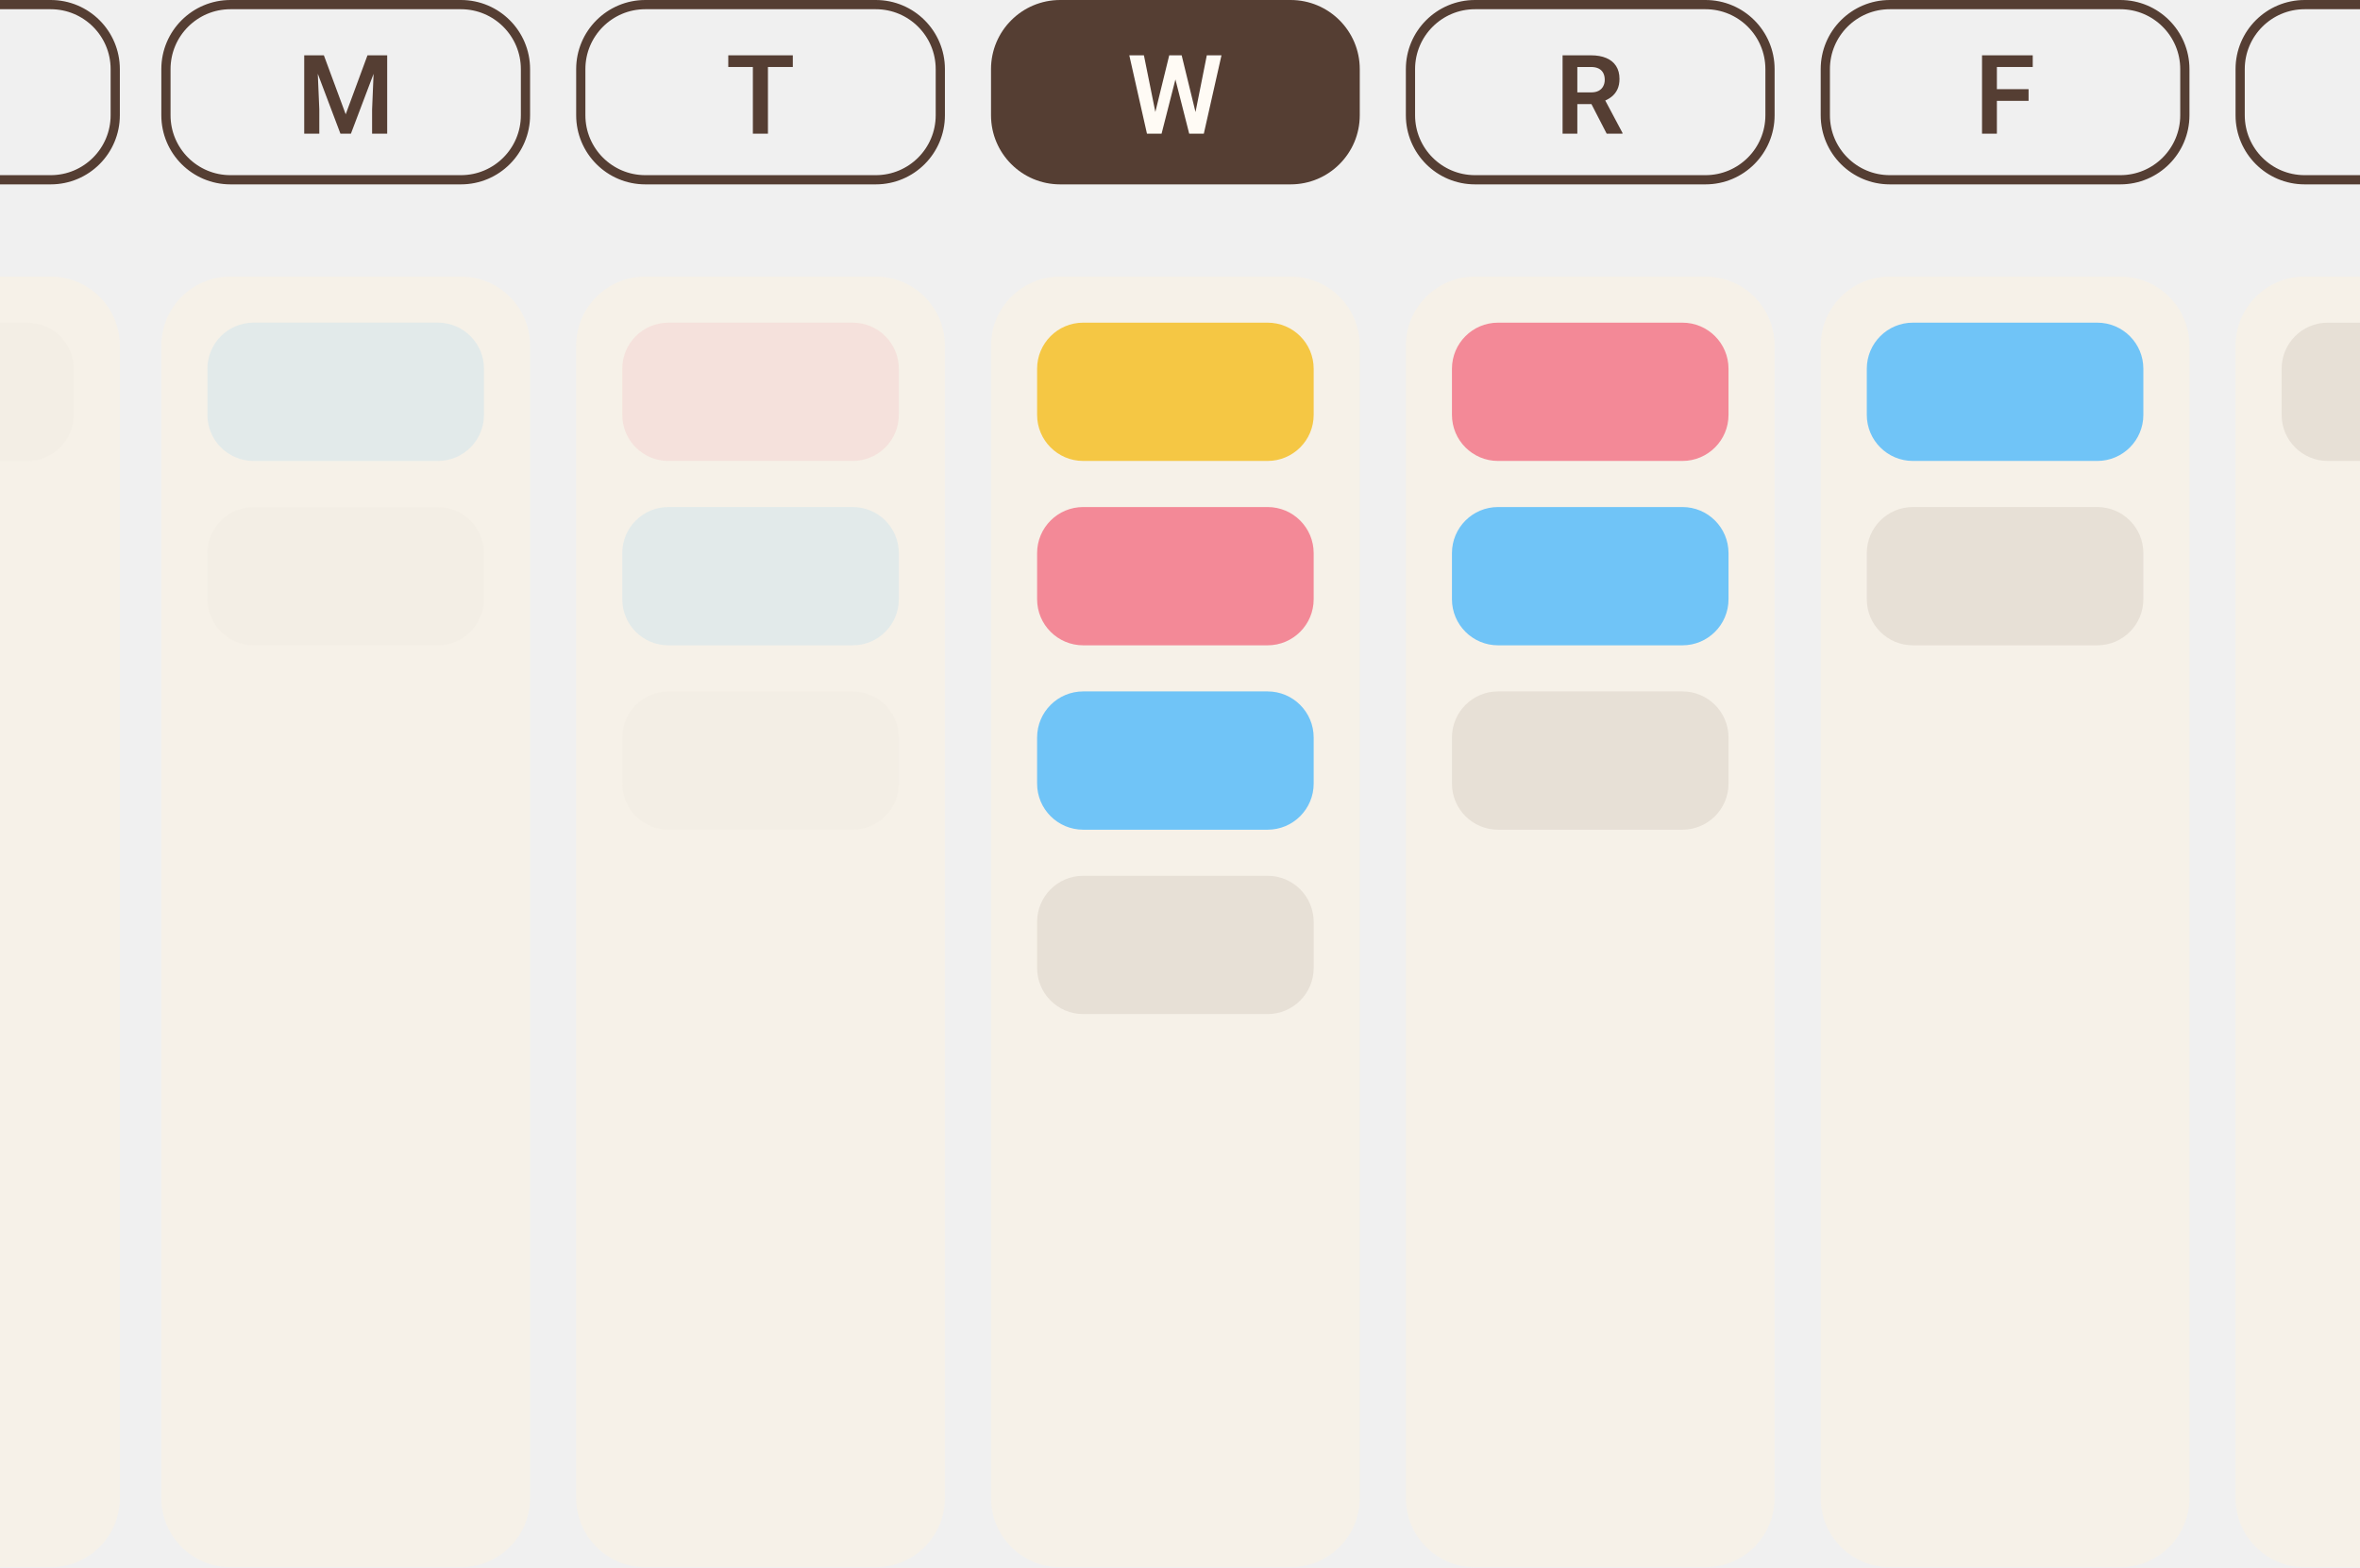
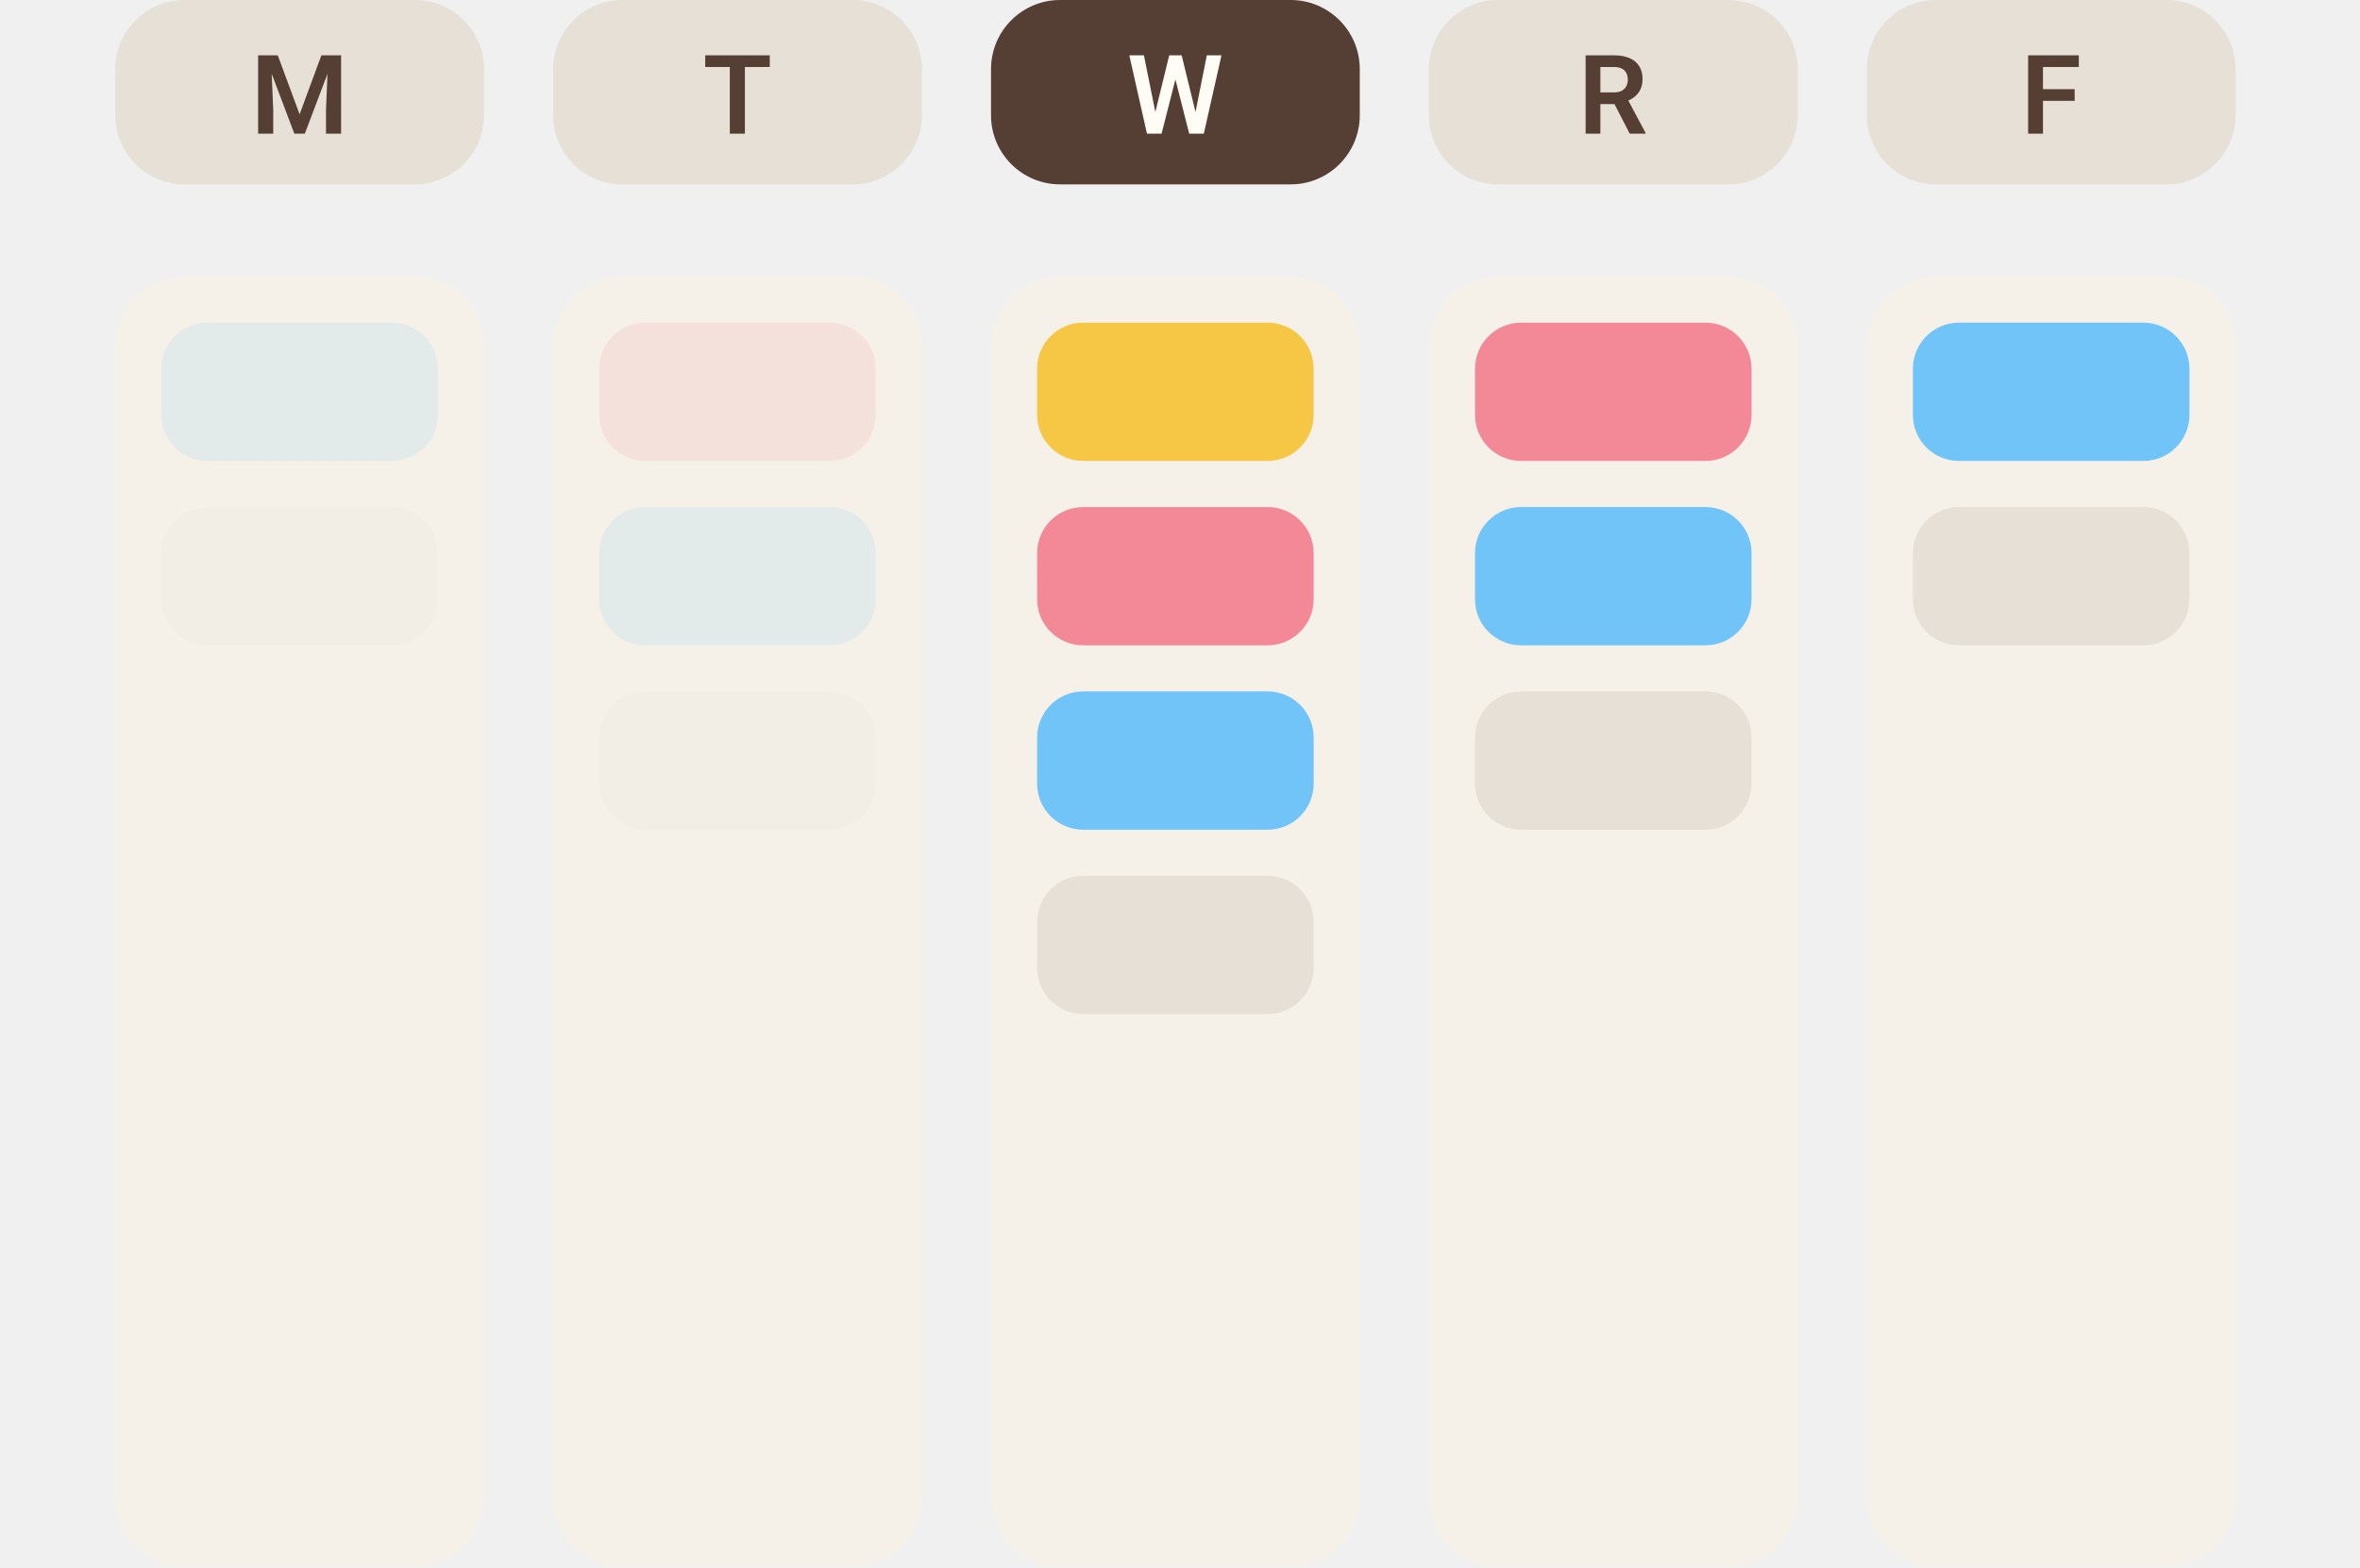
<svg xmlns="http://www.w3.org/2000/svg" width="512" height="340" viewBox="0 0 512 340" fill="none">
-   <g clip-path="url(#clip0_330_75)">
-     <rect x="215" y="60" width="80" height="280" rx="15" fill="#F6F1E8" />
-     <rect x="305" y="60" width="80" height="280" rx="15" fill="#F6F1E8" />
-     <rect x="395" y="60" width="80" height="280" rx="15" fill="#F6F1E8" />
-     <rect x="215" width="80" height="40" rx="15" fill="#553E33" />
-     <rect x="306" y="1" width="78" height="38" rx="14" stroke="#553E33" stroke-width="2" />
-     <rect x="396" y="1" width="78" height="38" rx="14" stroke="#553E33" stroke-width="2" />
-     <rect x="35" y="60" width="80" height="280" rx="15" fill="#F6F1E8" />
-     <rect x="125" y="60" width="80" height="280" rx="15" fill="#F6F1E8" />
-     <rect x="36" y="1" width="78" height="38" rx="14" stroke="#553E33" stroke-width="2" />
-     <rect x="126" y="1" width="78" height="38" rx="14" stroke="#553E33" stroke-width="2" />
-     <path d="M433.222 12V29H430V12H433.222ZM440.098 19.344V21.878H432.378V19.344H440.098ZM441 12V14.534H432.378V12H441Z" fill="#553E33" />
-     <path d="M339 12H345.157C346.445 12 347.55 12.195 348.474 12.584C349.397 12.973 350.107 13.549 350.603 14.312C351.1 15.075 351.348 16.013 351.348 17.126C351.348 18.005 351.193 18.768 350.883 19.414C350.572 20.06 350.134 20.601 349.568 21.037C349.009 21.473 348.349 21.816 347.589 22.065L346.588 22.578H341.153L341.13 20.045H345.192C345.851 20.045 346.398 19.928 346.833 19.694C347.267 19.461 347.593 19.138 347.81 18.725C348.035 18.313 348.148 17.842 348.148 17.312C348.148 16.744 348.039 16.254 347.822 15.841C347.605 15.421 347.275 15.098 346.833 14.872C346.39 14.646 345.832 14.534 345.157 14.534H342.201V29H339V12ZM348.567 29L344.645 21.387L348.031 21.376L352 28.837V29H348.567Z" fill="#553E33" />
-     <path d="M250.296 25.742L253.664 12H255.488L255.604 14.896L252.003 29H250.075L250.296 25.742ZM248.171 12L250.935 25.696V29H248.833L245 12H248.171ZM259.1 25.637L261.818 12H265L261.167 29H259.065L259.1 25.637ZM256.359 12L259.727 25.789L259.925 29H257.997L254.408 14.884L254.547 12H256.359Z" fill="#FFFBF5" />
-     <path d="M166.605 12V29H163.335V12H166.605ZM172 12V14.534H158V12H172Z" fill="#553E33" />
-     <path d="M67.429 12H70.262L75 24.797L79.726 12H82.571L76.131 29H73.857L67.429 12ZM66 12H68.774L69.274 23.758V29H66V12ZM81.214 12H84V29H80.726V23.758L81.214 12Z" fill="#553E33" />
-     <rect x="486" y="1" width="78" height="38" rx="14" stroke="#553E33" stroke-width="2" />
-     <rect x="485" y="60" width="80" height="280" rx="15" fill="#F6F1E8" />
-     <rect x="-53" y="1" width="78" height="38" rx="14" stroke="#553E33" stroke-width="2" />
-     <rect x="-54" y="60" width="80" height="280" rx="15" fill="#F6F1E8" />
-     <rect x="225" y="110" width="60" height="30" rx="10" fill="#F38997" />
-     <rect x="225" y="70" width="60" height="30" rx="10" fill="#F5C744" />
-     <rect x="225" y="190" width="60" height="30" rx="10" fill="#E7E0D6" />
-     <rect x="225" y="150" width="60" height="30" rx="10" fill="#70C4F7" />
-     <rect opacity="0.15" x="135" y="70" width="60" height="30" rx="10" fill="#F38997" />
-     <rect opacity="0.15" x="135" y="150" width="60" height="30" rx="10" fill="#E7E0D6" />
-     <rect opacity="0.15" x="135" y="110" width="60" height="30" rx="10" fill="#70C4F7" />
-     <rect opacity="0.15" x="45" y="110" width="60" height="30" rx="10" fill="#E7E0D6" />
-     <rect opacity="0.15" x="45" y="70" width="60" height="30" rx="10" fill="#70C4F7" />
-     <rect x="495" y="70" width="60" height="30" rx="10" fill="#E7E0D6" />
-     <rect x="405" y="110" width="60" height="30" rx="10" fill="#E7E0D6" />
-     <rect x="405" y="70" width="60" height="30" rx="10" fill="#70C4F7" />
-     <rect x="315" y="70" width="60" height="30" rx="10" fill="#F38997" />
-     <rect x="315" y="150" width="60" height="30" rx="10" fill="#E7E0D6" />
-     <rect x="315" y="110" width="60" height="30" rx="10" fill="#70C4F7" />
-     <rect opacity="0.15" x="-44" y="70" width="60" height="30" rx="10" fill="#E7E0D6" />
-   </g>
-   <defs>
-     <clipPath id="clip0_330_75">
-       <rect width="512" height="340" fill="white" />
-     </clipPath>
-   </defs>
+   <rect x="215" y="60" width="80" height="280" rx="15" fill="#F6F1E8" />
+   <rect x="310" y="60" width="80" height="280" rx="15" fill="#F6F1E8" />
+   <rect x="405" y="60" width="80" height="280" rx="15" fill="#F6F1E8" />
+   <rect x="215" width="80" height="40" rx="15" fill="#553E33" />
+   <rect x="310" width="80" height="40" rx="15" fill="#E7E0D6" />
+   <rect x="405" width="80" height="40" rx="15" fill="#E7E0D6" />
+   <rect x="25" y="60" width="80" height="280" rx="15" fill="#F6F1E8" />
+   <rect x="120" y="60" width="80" height="280" rx="15" fill="#F6F1E8" />
+   <rect x="25" width="80" height="40" rx="15" fill="#E7E0D6" />
+   <rect x="120" width="80" height="40" rx="15" fill="#E7E0D6" />
+   <path d="M443.222 12V29H440V12H443.222ZM450.098 19.344V21.878H442.378V19.344H450.098ZM451 12V14.534H442.378V12H451Z" fill="#553E33" />
+   <path d="M344 12H350.157C351.445 12 352.55 12.195 353.474 12.584C354.397 12.973 355.107 13.549 355.603 14.312C356.1 15.075 356.348 16.013 356.348 17.126C356.348 18.005 356.193 18.768 355.883 19.414C355.572 20.06 355.134 20.601 354.568 21.037C354.009 21.473 353.349 21.816 352.589 22.065L351.588 22.578H346.153L346.13 20.045H350.192C350.851 20.045 351.398 19.928 351.833 19.694C352.267 19.461 352.593 19.138 352.81 18.725C353.035 18.313 353.148 17.842 353.148 17.312C353.148 16.744 353.039 16.254 352.822 15.841C352.605 15.421 352.275 15.098 351.833 14.872C351.39 14.646 350.832 14.534 350.157 14.534H347.201V29H344V12ZM353.567 29L349.645 21.387L353.031 21.376L357 28.837V29H353.567Z" fill="#553E33" />
+   <path d="M250.296 25.742L253.664 12H255.488L255.604 14.896L252.003 29H250.075L250.296 25.742ZM248.171 12L250.935 25.696V29H248.833L245 12H248.171ZM259.1 25.637L261.818 12H265L261.167 29H259.065L259.1 25.637ZM256.359 12L259.727 25.789L259.925 29H257.997L254.408 14.884L254.547 12H256.359Z" fill="#FFFBF5" />
+   <path d="M161.605 12V29H158.335V12H161.605ZM167 12V14.534H153V12H167Z" fill="#553E33" />
+   <path d="M57.429 12H60.262L65 24.797L69.726 12H72.571L66.131 29H63.857L57.429 12ZM56 12H58.774L59.274 23.758V29H56V12ZM71.214 12H74V29H70.726V23.758L71.214 12Z" fill="#553E33" />
+   <rect x="225" y="110" width="60" height="30" rx="10" fill="#F38997" />
+   <rect x="225" y="70" width="60" height="30" rx="10" fill="#F5C744" />
+   <rect x="225" y="190" width="60" height="30" rx="10" fill="#E7E0D6" />
+   <rect x="225" y="150" width="60" height="30" rx="10" fill="#70C4F7" />
+   <rect opacity="0.15" x="130" y="70" width="60" height="30" rx="10" fill="#F38997" />
+   <rect opacity="0.15" x="130" y="150" width="60" height="30" rx="10" fill="#E7E0D6" />
+   <rect opacity="0.15" x="130" y="110" width="60" height="30" rx="10" fill="#70C4F7" />
+   <rect opacity="0.15" x="35" y="110" width="60" height="30" rx="10" fill="#E7E0D6" />
+   <rect opacity="0.15" x="35" y="70" width="60" height="30" rx="10" fill="#70C4F7" />
+   <rect x="415" y="110" width="60" height="30" rx="10" fill="#E7E0D6" />
+   <rect x="415" y="70" width="60" height="30" rx="10" fill="#70C4F7" />
+   <rect x="320" y="70" width="60" height="30" rx="10" fill="#F38997" />
+   <rect x="320" y="150" width="60" height="30" rx="10" fill="#E7E0D6" />
+   <rect x="320" y="110" width="60" height="30" rx="10" fill="#70C4F7" />
</svg>
